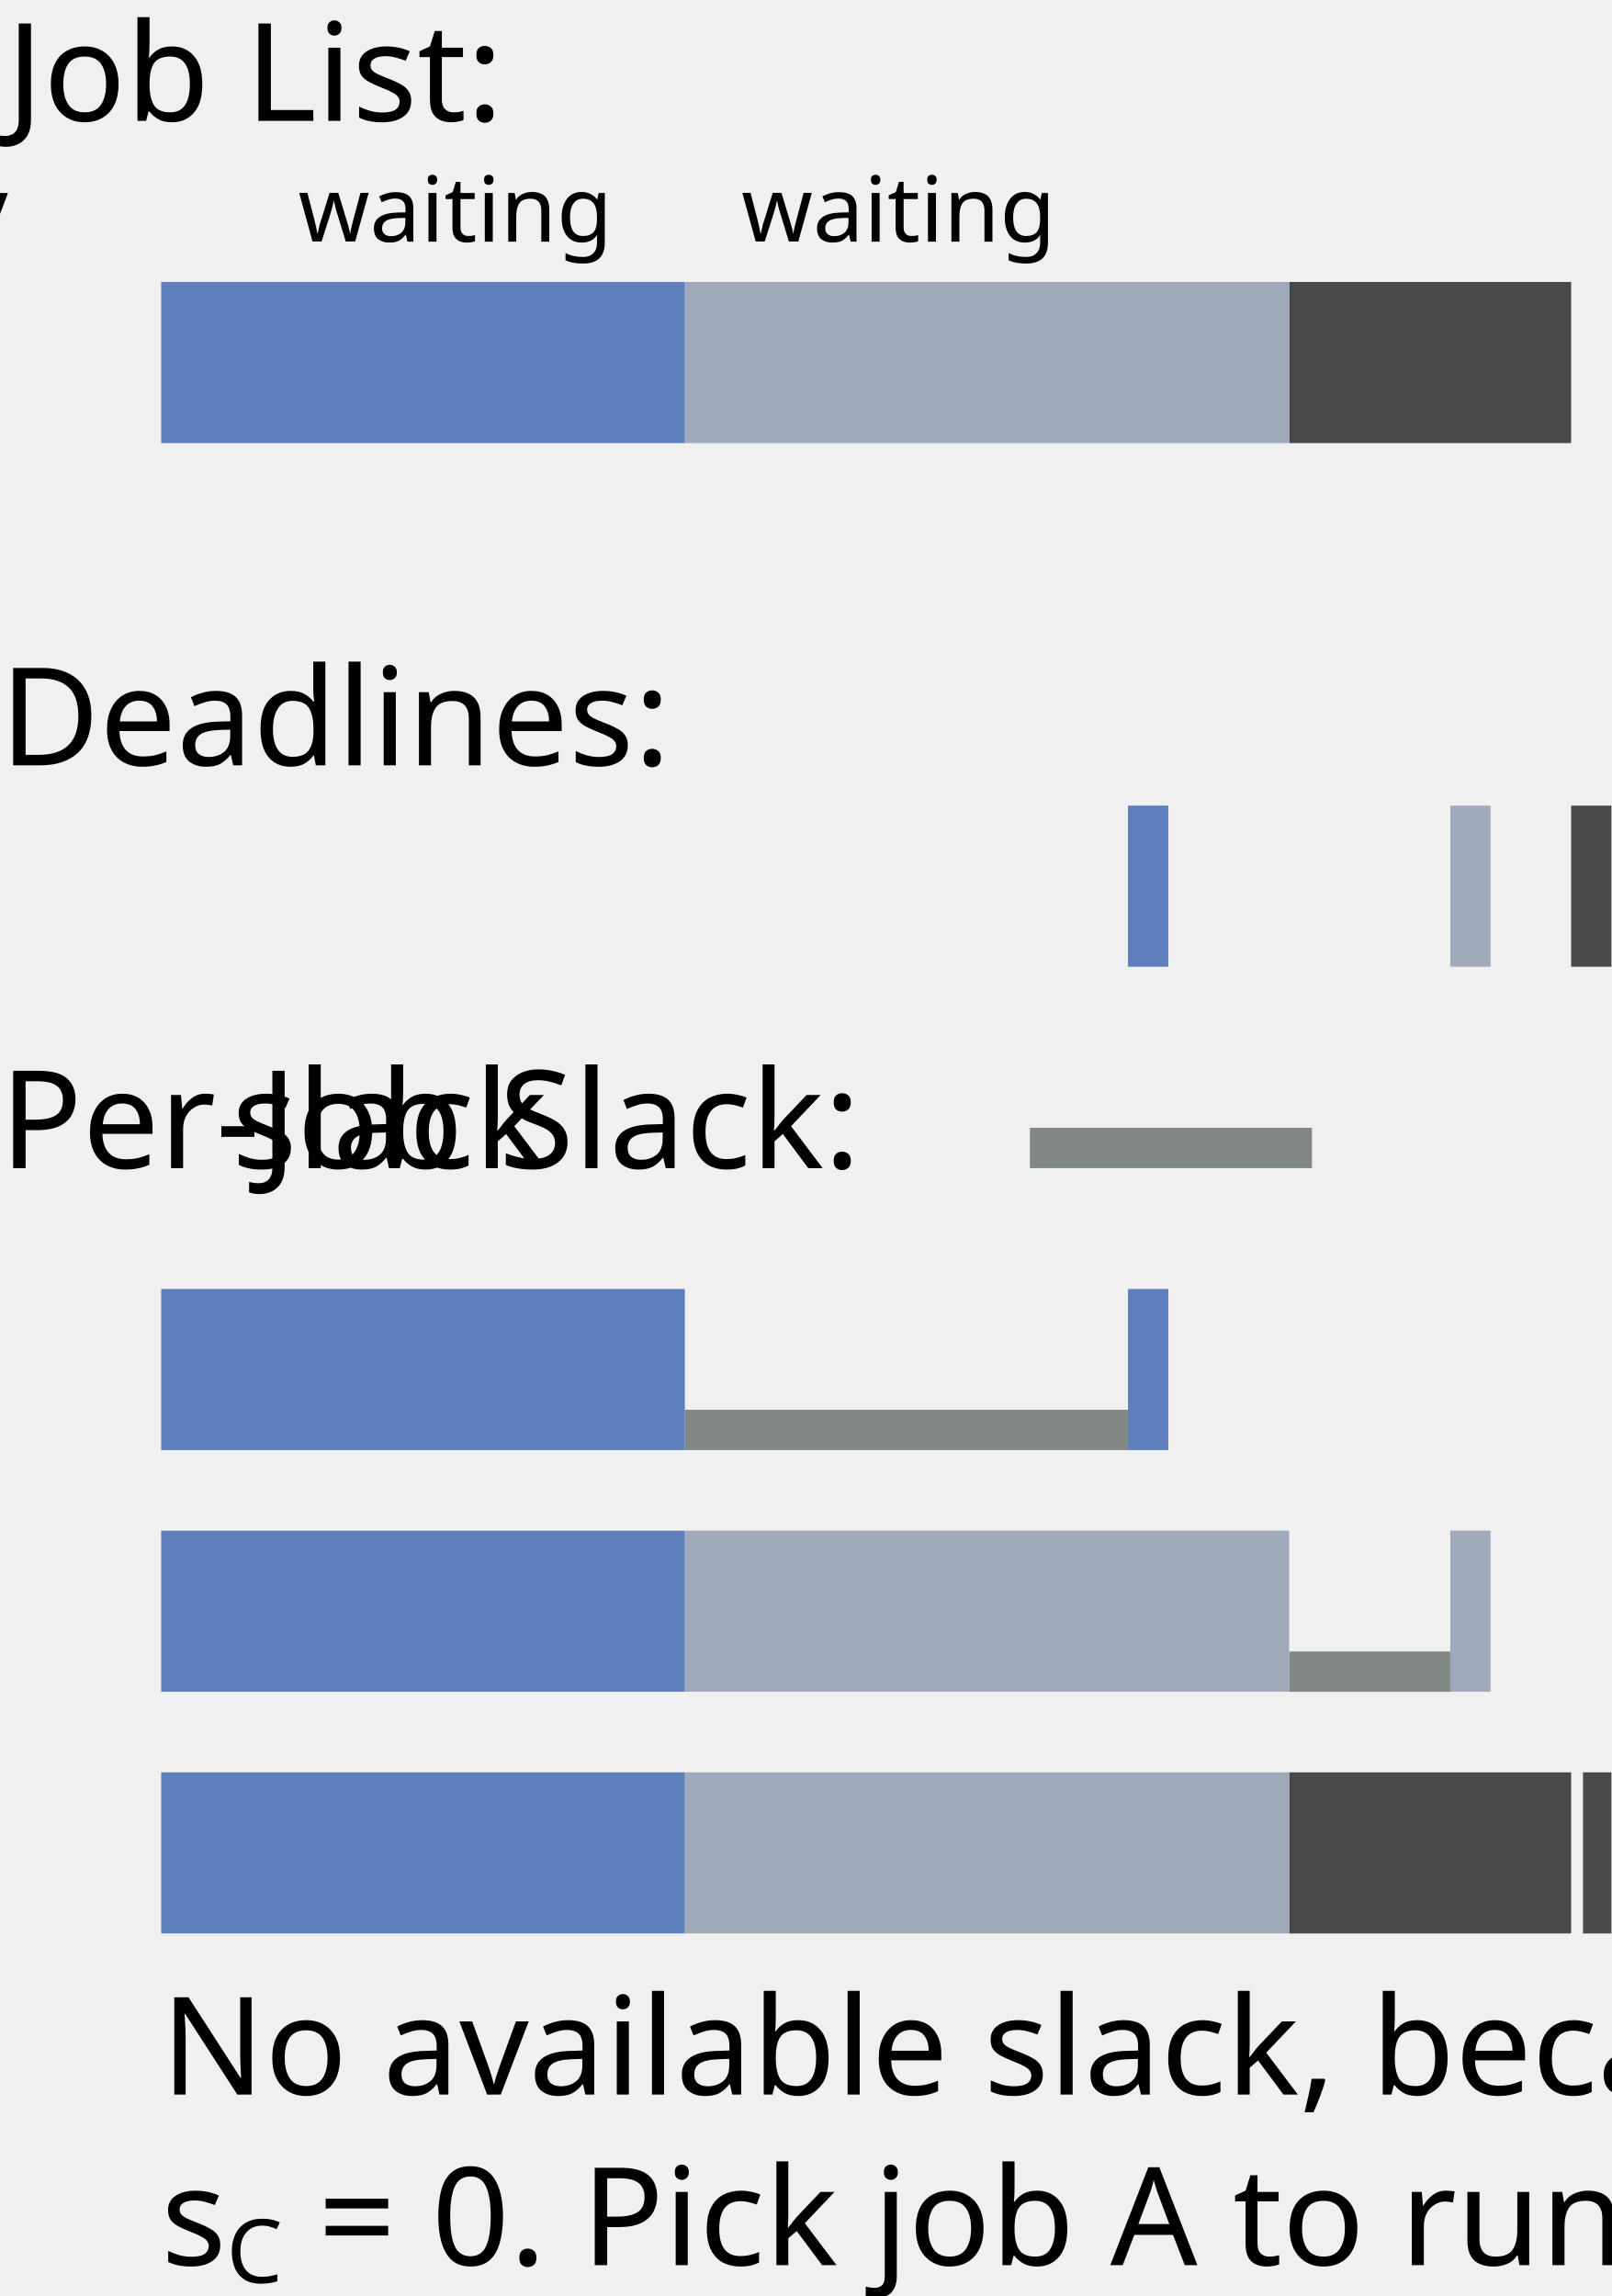
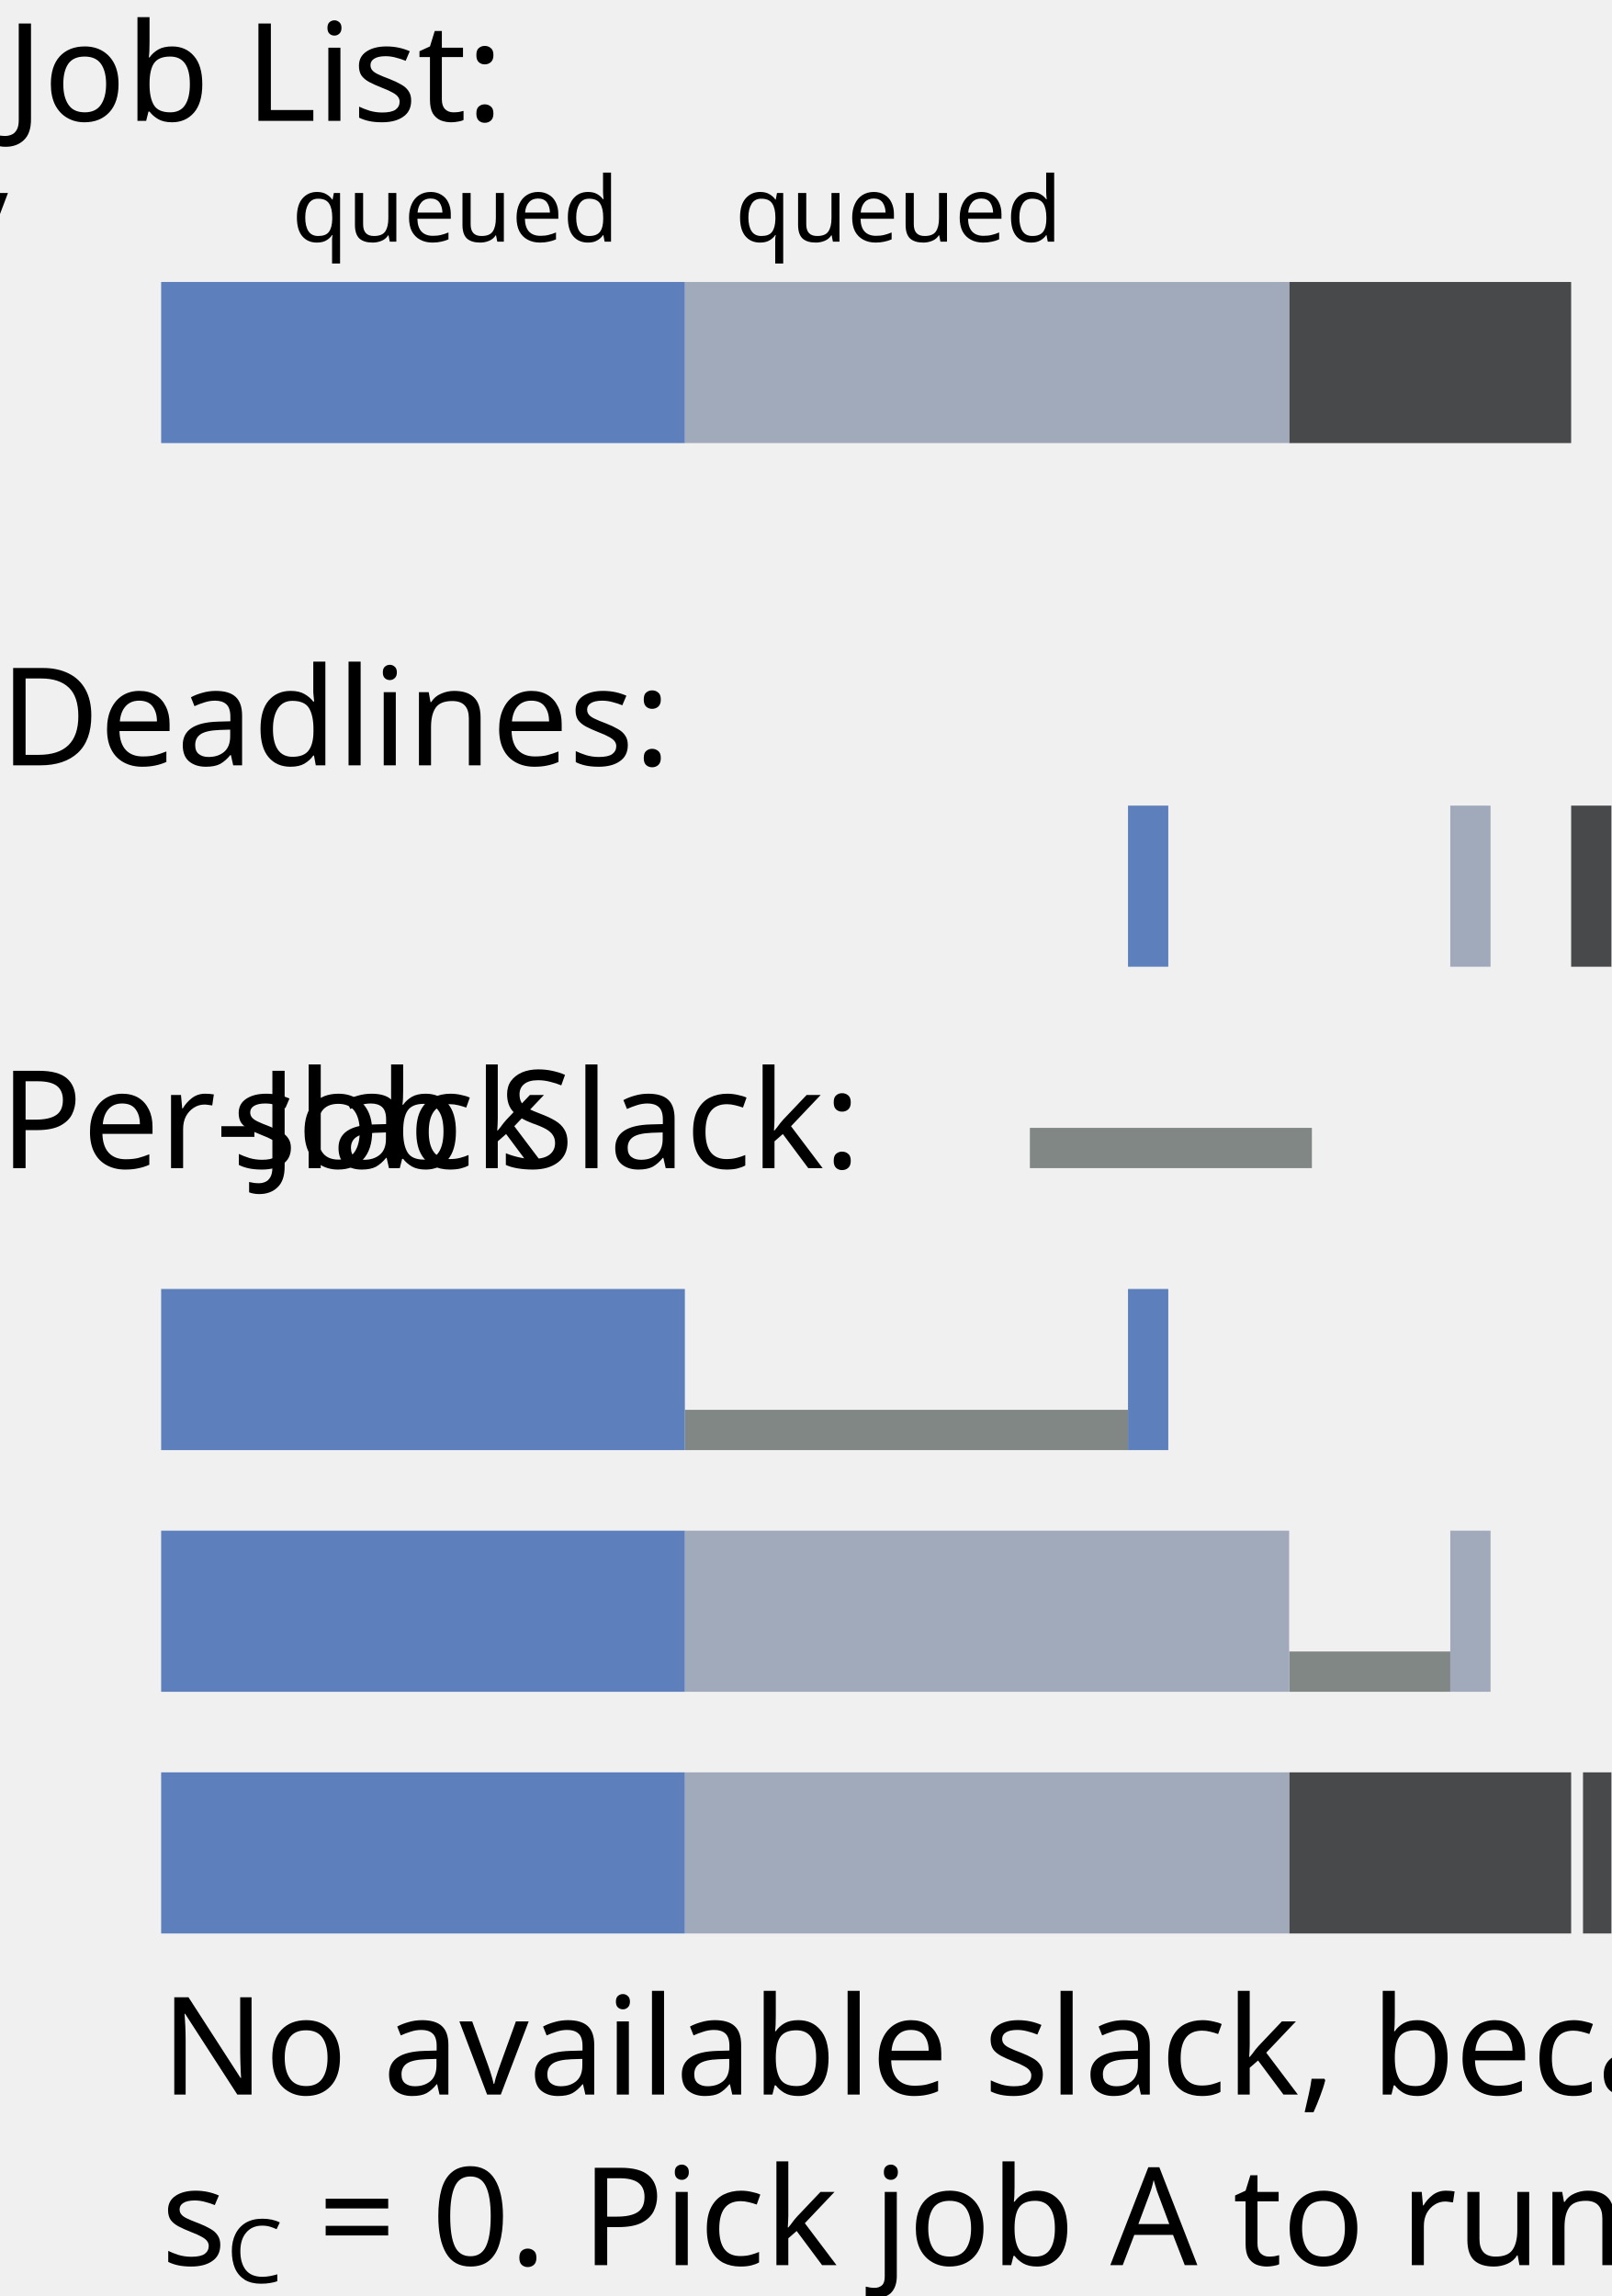
<svg xmlns="http://www.w3.org/2000/svg" width="141.732" height="201.969" id="svg2" version="1.1">
  <defs id="defs4" />
  <g id="layer1" transform="translate(0,-850.3924)">
    <text xml:space="preserve" style="font-size:40px;font-style:normal;font-weight:normal;line-height:125%;letter-spacing:0px;word-spacing:0px;fill:#000000;fill-opacity:1;stroke:none;font-family:Sans" x="14.173" y="1034.644" id="text3177">
      <tspan id="tspan3179" x="14.173" y="1034.644" style="font-size:12px;font-style:normal;font-variant:normal;font-weight:300;font-stretch:normal;font-family:Gill Sans;-inkscape-font-specification:Gill Sans Light">No available slack, because</tspan>
      <tspan x="14.173" y="1049.644" style="font-size:12px;font-style:normal;font-variant:normal;font-weight:300;font-stretch:normal;font-family:Gill Sans;-inkscape-font-specification:Gill Sans Light" id="tspan3181">s<tspan style="font-size:65.001%;baseline-shift:sub" id="tspan3183">C</tspan> = 0. Pick job A to run.</tspan>
    </text>
    <g id="g3231">
      <g id="g3185">
        <rect y="1006.298" x="139.232" height="14.173" width="2.5" id="rect3175" style="fill:#48494b" />
        <g transform="translate(88.58268,70.86613)" id="g3141">
          <rect style="fill:#48494b" y="935.432" x="24.803" height="14.173" width="24.803" id="rect3143" />
          <text id="text3145" y="946.579" x="37.278" style="font-size:40px;font-style:normal;font-weight:normal;text-align:center;line-height:125%;letter-spacing:0px;word-spacing:0px;text-anchor:middle;fill:#ffffff;fill-opacity:1;stroke:none;font-family:Sans" xml:space="preserve">
            <tspan style="font-size:12px;font-style:normal;font-variant:normal;font-weight:bold;font-stretch:normal;text-align:center;line-height:125%;writing-mode:lr-tb;text-anchor:middle;fill:#ffffff;font-family:Gill Sans;-inkscape-font-specification:Gill Sans Bold" y="946.579" x="37.278" id="tspan3147">C</tspan>
          </text>
        </g>
        <g id="g3133" transform="translate(42.51969,42.51964)">
          <rect y="963.778" x="17.717" height="14.173" width="53.15" id="rect3135" style="fill:#a1aabb" />
          <text xml:space="preserve" style="font-size:40px;font-style:normal;font-weight:normal;text-align:center;line-height:125%;letter-spacing:0px;word-spacing:0px;text-anchor:middle;fill:#ffffff;fill-opacity:1;stroke:none;font-family:Sans" x="44.063" y="974.925" id="text3137">
            <tspan id="tspan3139" x="44.063" y="974.925" style="font-size:12px;font-style:normal;font-variant:normal;font-weight:bold;font-stretch:normal;text-align:center;line-height:125%;writing-mode:lr-tb;text-anchor:middle;fill:#ffffff;font-family:Gill Sans;-inkscape-font-specification:Gill Sans Bold">B</tspan>
          </text>
        </g>
        <g id="g3121" transform="translate(-3.543307,70.86613)">
          <rect id="rect3123" width="46.063" height="14.173" x="17.717" y="935.432" style="fill:#5d7fbb" />
          <text xml:space="preserve" style="font-size:40px;font-style:normal;font-weight:normal;text-align:center;line-height:125%;letter-spacing:0px;word-spacing:0px;text-anchor:middle;fill:#ffffff;fill-opacity:1;stroke:none;font-family:Sans" x="40.754" y="946.579" id="text3125">
            <tspan id="tspan3127" x="40.754" y="946.579" style="font-size:12px;font-style:normal;font-variant:normal;font-weight:bold;font-stretch:normal;text-align:center;line-height:125%;writing-mode:lr-tb;text-anchor:middle;fill:#ffffff;font-family:Gill Sans;-inkscape-font-specification:Gill Sans Bold">A</tspan>
          </text>
        </g>
        <text xml:space="preserve" style="font-size:40px;font-style:normal;font-weight:normal;text-align:center;line-height:125%;letter-spacing:0px;word-spacing:0px;text-anchor:middle;fill:#000000;fill-opacity:1;stroke:none;font-family:Sans" x="7.087" y="1017.477" id="text3129">
          <tspan id="tspan3131" x="7.087" y="1017.477" style="font-size:12px;font-style:normal;font-variant:normal;font-weight:300;font-stretch:normal;text-align:center;text-anchor:middle;font-family:Gill Sans;-inkscape-font-specification:Gill Sans Light">C</tspan>
        </text>
      </g>
      <g id="g3202">
        <rect style="fill:#a1aabb" id="rect2997" width="3.543" height="14.173" x="127.559" y="985.038" />
        <rect style="fill:#808785" id="rect3119" width="14.173" height="3.543" x="113.386" y="995.668" />
        <g transform="translate(42.51969,21.2598)" id="g3106">
          <rect style="fill:#a1aabb" id="rect3108" width="53.15" height="14.173" x="17.717" y="963.778" />
          <text id="text3110" y="974.925" x="44.063" style="font-size:40px;font-style:normal;font-weight:normal;text-align:center;line-height:125%;letter-spacing:0px;word-spacing:0px;text-anchor:middle;fill:#ffffff;fill-opacity:1;stroke:none;font-family:Sans" xml:space="preserve">
            <tspan style="font-size:12px;font-style:normal;font-variant:normal;font-weight:bold;font-stretch:normal;text-align:center;line-height:125%;writing-mode:lr-tb;text-anchor:middle;fill:#ffffff;font-family:Gill Sans;-inkscape-font-specification:Gill Sans Bold" y="974.925" x="44.063" id="tspan3112">B</tspan>
          </text>
        </g>
        <g transform="translate(-3.543307,49.6063)" id="g3098">
          <rect style="fill:#5d7fbb" y="935.432" x="17.717" height="14.173" width="46.063" id="rect3100" />
          <text id="text3102" y="946.579" x="40.754" style="font-size:40px;font-style:normal;font-weight:normal;text-align:center;line-height:125%;letter-spacing:0px;word-spacing:0px;text-anchor:middle;fill:#ffffff;fill-opacity:1;stroke:none;font-family:Sans" xml:space="preserve">
            <tspan style="font-size:12px;font-style:normal;font-variant:normal;font-weight:bold;font-stretch:normal;text-align:center;line-height:125%;writing-mode:lr-tb;text-anchor:middle;fill:#ffffff;font-family:Gill Sans;-inkscape-font-specification:Gill Sans Bold" y="946.579" x="40.754" id="tspan3104">A</tspan>
          </text>
        </g>
        <text id="text3115" y="996.217" x="7.087" style="font-size:40px;font-style:normal;font-weight:normal;text-align:center;line-height:125%;letter-spacing:0px;word-spacing:0px;text-anchor:middle;fill:#000000;fill-opacity:1;stroke:none;font-family:Sans" xml:space="preserve">
          <tspan style="font-size:12px;font-style:normal;font-variant:normal;font-weight:300;font-stretch:normal;text-align:center;text-anchor:middle;font-family:Gill Sans;-inkscape-font-specification:Gill Sans Light" y="996.217" x="7.087" id="tspan3117">B</tspan>
        </text>
      </g>
      <g id="g3216">
        <rect style="fill:#5d7fbb" id="rect2993" width="3.543" height="14.173" x="99.213" y="963.778" />
        <rect y="974.408" x="60.236" height="3.543" width="38.976" id="rect3092" style="fill:#808785" />
        <g id="g3084" transform="translate(-3.543307,28.34645)">
          <rect id="rect3086" width="46.063" height="14.173" x="17.717" y="935.432" style="fill:#5d7fbb" />
          <text xml:space="preserve" style="font-size:40px;font-style:normal;font-weight:normal;text-align:center;line-height:125%;letter-spacing:0px;word-spacing:0px;text-anchor:middle;fill:#ffffff;fill-opacity:1;stroke:none;font-family:Sans" x="40.754" y="946.579" id="text3088">
            <tspan id="tspan3090" x="40.754" y="946.579" style="font-size:12px;font-style:normal;font-variant:normal;font-weight:bold;font-stretch:normal;text-align:center;line-height:125%;writing-mode:lr-tb;text-anchor:middle;fill:#ffffff;font-family:Gill Sans;-inkscape-font-specification:Gill Sans Bold">A</tspan>
          </text>
        </g>
        <text xml:space="preserve" style="font-size:40px;font-style:normal;font-weight:normal;text-align:center;line-height:125%;letter-spacing:0px;word-spacing:0px;text-anchor:middle;fill:#000000;fill-opacity:1;stroke:none;font-family:Sans" x="7.087" y="974.987" id="text3094">
          <tspan id="tspan3096" x="7.087" y="974.987" style="font-size:12px;font-style:normal;font-variant:normal;font-weight:300;font-stretch:normal;text-align:center;text-anchor:middle;font-family:Gill Sans;-inkscape-font-specification:Gill Sans Light">A</tspan>
        </text>
      </g>
      <g id="g3226">
        <text xml:space="preserve" style="font-size:40px;font-style:normal;font-weight:normal;text-align:end;line-height:125%;letter-spacing:0px;word-spacing:0px;text-anchor:end;fill:#000000;fill-opacity:1;stroke:none;font-family:Sans" x="141.732" y="953.148" id="text3080">
          <tspan id="tspan3082" x="141.732" y="953.148" style="font-size:12px;font-style:normal;font-variant:normal;font-weight:300;font-stretch:normal;text-align:end;text-anchor:end;font-family:Gill Sans;-inkscape-font-specification:Gill Sans Light">slack</tspan>
        </text>
        <rect style="fill:#808785" id="rect3078" width="24.803" height="3.543" x="90.583" y="949.605" />
      </g>
      <text xml:space="preserve" style="font-size:40px;font-style:normal;font-weight:normal;line-height:125%;letter-spacing:0px;word-spacing:0px;fill:#000000;fill-opacity:1;stroke:none;font-family:Sans" x="-4.3561222e-08" y="953.148" id="text3074">
        <tspan id="tspan3076" x="-4.3561222e-08" y="953.148" style="font-size:12px;font-style:normal;font-variant:normal;font-weight:300;font-stretch:normal;text-align:start;line-height:125%;writing-mode:lr-tb;text-anchor:start;font-family:Gill Sans;-inkscape-font-specification:Gill Sans Light">Per-Job Slack:</tspan>
      </text>
    </g>
    <g id="g3277">
      <rect y="921.259" x="138.189" height="14.173" width="3.543" id="rect3169" style="fill:#48494b" />
      <rect style="fill:#a1aabb" id="rect3167" width="3.543" height="14.173" x="127.559" y="921.259" />
      <rect style="fill:#5d7fbb" id="rect3165" width="3.543" height="14.173" x="99.213" y="921.259" />
      <text xml:space="preserve" style="font-size:40px;font-style:normal;font-weight:normal;line-height:125%;letter-spacing:0px;word-spacing:0px;fill:#000000;fill-opacity:1;stroke:none;font-family:Sans" x="-2.1780611e-08" y="917.715" id="text3161">
        <tspan id="tspan3163" x="-2.1780611e-08" y="917.715" style="font-size:12px;font-style:normal;font-variant:normal;font-weight:300;font-stretch:normal;text-align:start;line-height:125%;writing-mode:lr-tb;text-anchor:start;font-family:Gill Sans;-inkscape-font-specification:Gill Sans Light">Deadlines:</tspan>
      </text>
    </g>
    <g id="g3308">
      <g transform="translate(-90.58268,-112.6426)" id="g3062">
        <text id="text3064" y="1012.641" x="104.756" style="font-size:40px;font-style:normal;font-weight:normal;line-height:125%;letter-spacing:0px;word-spacing:0px;fill:#000000;fill-opacity:1;stroke:none;font-family:Sans" xml:space="preserve">
          <tspan style="font-size:8px;font-style:normal;font-variant:normal;font-weight:normal;font-stretch:normal;text-align:center;line-height:125%;writing-mode:lr-tb;text-anchor:middle;font-family:Gill Sans;-inkscape-font-specification:Gill Sans" y="1012.641" x="104.756" id="tspan3066">t<tspan id="tspan3072" style="font-size:65.001%;font-style:normal;font-variant:normal;font-weight:normal;font-stretch:normal;baseline-shift:sub;font-family:Gill Sans;-inkscape-font-specification:Gill Sans">now</tspan>
          </tspan>
        </text>
        <text xml:space="preserve" style="font-size:40px;font-style:normal;font-weight:normal;line-height:125%;letter-spacing:0px;word-spacing:0px;fill:#000000;fill-opacity:1;stroke:none;font-family:Sans" x="104.756" y="1009.341" id="text3068">
          <tspan id="tspan3070" x="104.756" y="1009.341" style="font-size:8px;font-style:normal;font-variant:normal;font-weight:300;font-stretch:normal;text-align:center;line-height:125%;writing-mode:lr-tb;text-anchor:middle;font-family:Gill Sans;-inkscape-font-specification:Gill Sans Light">△</tspan>
        </text>
      </g>
      <g id="g3300">
        <g id="g3054" transform="translate(88.58268,-60.23622)">
          <rect id="rect3056" width="24.803" height="14.173" x="24.803" y="935.432" style="fill:#48494b" />
          <text xml:space="preserve" style="font-size:40px;font-style:normal;font-weight:normal;text-align:center;line-height:125%;letter-spacing:0px;word-spacing:0px;text-anchor:middle;fill:#ffffff;fill-opacity:1;stroke:none;font-family:Sans" x="37.278" y="946.579" id="text3058">
            <tspan id="tspan3060" x="37.278" y="946.579" style="font-size:12px;font-style:normal;font-variant:normal;font-weight:bold;font-stretch:normal;text-align:center;line-height:125%;writing-mode:lr-tb;text-anchor:middle;fill:#ffffff;font-family:Gill Sans;-inkscape-font-specification:Gill Sans Bold">C</tspan>
          </text>
        </g>
        <text xml:space="preserve" style="font-size:40px;font-style:normal;font-weight:normal;text-align:center;line-height:125%;letter-spacing:0px;word-spacing:0px;text-anchor:middle;fill:#000000;fill-opacity:1;stroke:none;font-family:Sans" x="125.83" y="871.652" id="text3157">
-           <tspan id="tspan3159" x="125.83" y="871.652" style="font-size:8px;font-style:normal;font-variant:normal;font-weight:300;font-stretch:normal;text-align:center;text-anchor:middle;font-family:Gill Sans;-inkscape-font-specification:Gill Sans Light">waiting</tspan>
+           <tspan id="tspan3159" x="125.83" y="871.652" style="font-size:8px;font-style:normal;font-variant:normal;font-weight:300;font-stretch:normal;text-align:center;text-anchor:middle;font-family:Gill Sans;-inkscape-font-specification:Gill Sans Light">queued</tspan>
        </text>
      </g>
      <g id="g3292">
        <g id="g3102" transform="translate(42.51969,-88.58272)">
          <rect y="963.778" x="17.717" height="14.173" width="53.15" id="rect3104" style="fill:#a1aabb" />
          <text xml:space="preserve" style="font-size:40px;font-style:normal;font-weight:normal;text-align:center;line-height:125%;letter-spacing:0px;word-spacing:0px;text-anchor:middle;fill:#ffffff;fill-opacity:1;stroke:none;font-family:Sans" x="44.063" y="974.925" id="text3106">
            <tspan id="tspan3108" x="44.063" y="974.925" style="font-size:12px;font-style:normal;font-variant:normal;font-weight:bold;font-stretch:normal;text-align:center;line-height:125%;writing-mode:lr-tb;text-anchor:middle;fill:#ffffff;font-family:Gill Sans;-inkscape-font-specification:Gill Sans Bold">B</tspan>
          </text>
        </g>
        <text id="text3153" y="871.652" x="86.854" style="font-size:40px;font-style:normal;font-weight:normal;text-align:center;line-height:125%;letter-spacing:0px;word-spacing:0px;text-anchor:middle;fill:#000000;fill-opacity:1;stroke:none;font-family:Sans" xml:space="preserve">
-           <tspan style="font-size:8px;font-style:normal;font-variant:normal;font-weight:300;font-stretch:normal;text-align:center;text-anchor:middle;font-family:Gill Sans;-inkscape-font-specification:Gill Sans Light" y="871.652" x="86.854" id="tspan3155">waiting</tspan>
+           <tspan style="font-size:8px;font-style:normal;font-variant:normal;font-weight:300;font-stretch:normal;text-align:center;text-anchor:middle;font-family:Gill Sans;-inkscape-font-specification:Gill Sans Light" y="871.652" x="86.854" id="tspan3155">queued</tspan>
        </text>
      </g>
      <g id="g3284">
        <g transform="translate(-3.543307,-60.23622)" id="g3110">
          <rect style="fill:#5d7fbb" y="935.432" x="17.717" height="14.173" width="46.063" id="rect3112" />
          <text id="text3114" y="946.579" x="40.754" style="font-size:40px;font-style:normal;font-weight:normal;text-align:center;line-height:125%;letter-spacing:0px;word-spacing:0px;text-anchor:middle;fill:#ffffff;fill-opacity:1;stroke:none;font-family:Sans" xml:space="preserve">
            <tspan style="font-size:12px;font-style:normal;font-variant:normal;font-weight:bold;font-stretch:normal;text-align:center;line-height:125%;writing-mode:lr-tb;text-anchor:middle;fill:#ffffff;font-family:Gill Sans;-inkscape-font-specification:Gill Sans Bold" y="946.579" x="40.754" id="tspan3116">A</tspan>
          </text>
        </g>
        <text xml:space="preserve" style="font-size:40px;font-style:normal;font-weight:normal;text-align:center;line-height:125%;letter-spacing:0px;word-spacing:0px;text-anchor:middle;fill:#000000;fill-opacity:1;stroke:none;font-family:Sans" x="36.933" y="871.652" id="text3149">
          <tspan id="tspan3151" x="36.933" y="871.652" style="font-size:8px;font-style:normal;font-variant:normal;font-weight:300;font-stretch:normal;text-align:center;text-anchor:middle;font-family:Gill Sans;-inkscape-font-specification:Gill Sans Light">ready</tspan>
        </text>
      </g>
      <text id="text2987" y="861.022" x="0.539" style="font-size:40px;font-style:normal;font-weight:normal;line-height:125%;letter-spacing:0px;word-spacing:0px;fill:#000000;fill-opacity:1;stroke:none;font-family:Sans" xml:space="preserve">
        <tspan style="font-size:12px;font-style:normal;font-variant:normal;font-weight:300;font-stretch:normal;text-align:start;line-height:125%;writing-mode:lr-tb;text-anchor:start;font-family:Gill Sans;-inkscape-font-specification:Gill Sans Light" y="861.022" x="0.539" id="tspan2989">Job List:</tspan>
      </text>
    </g>
  </g>
</svg>
